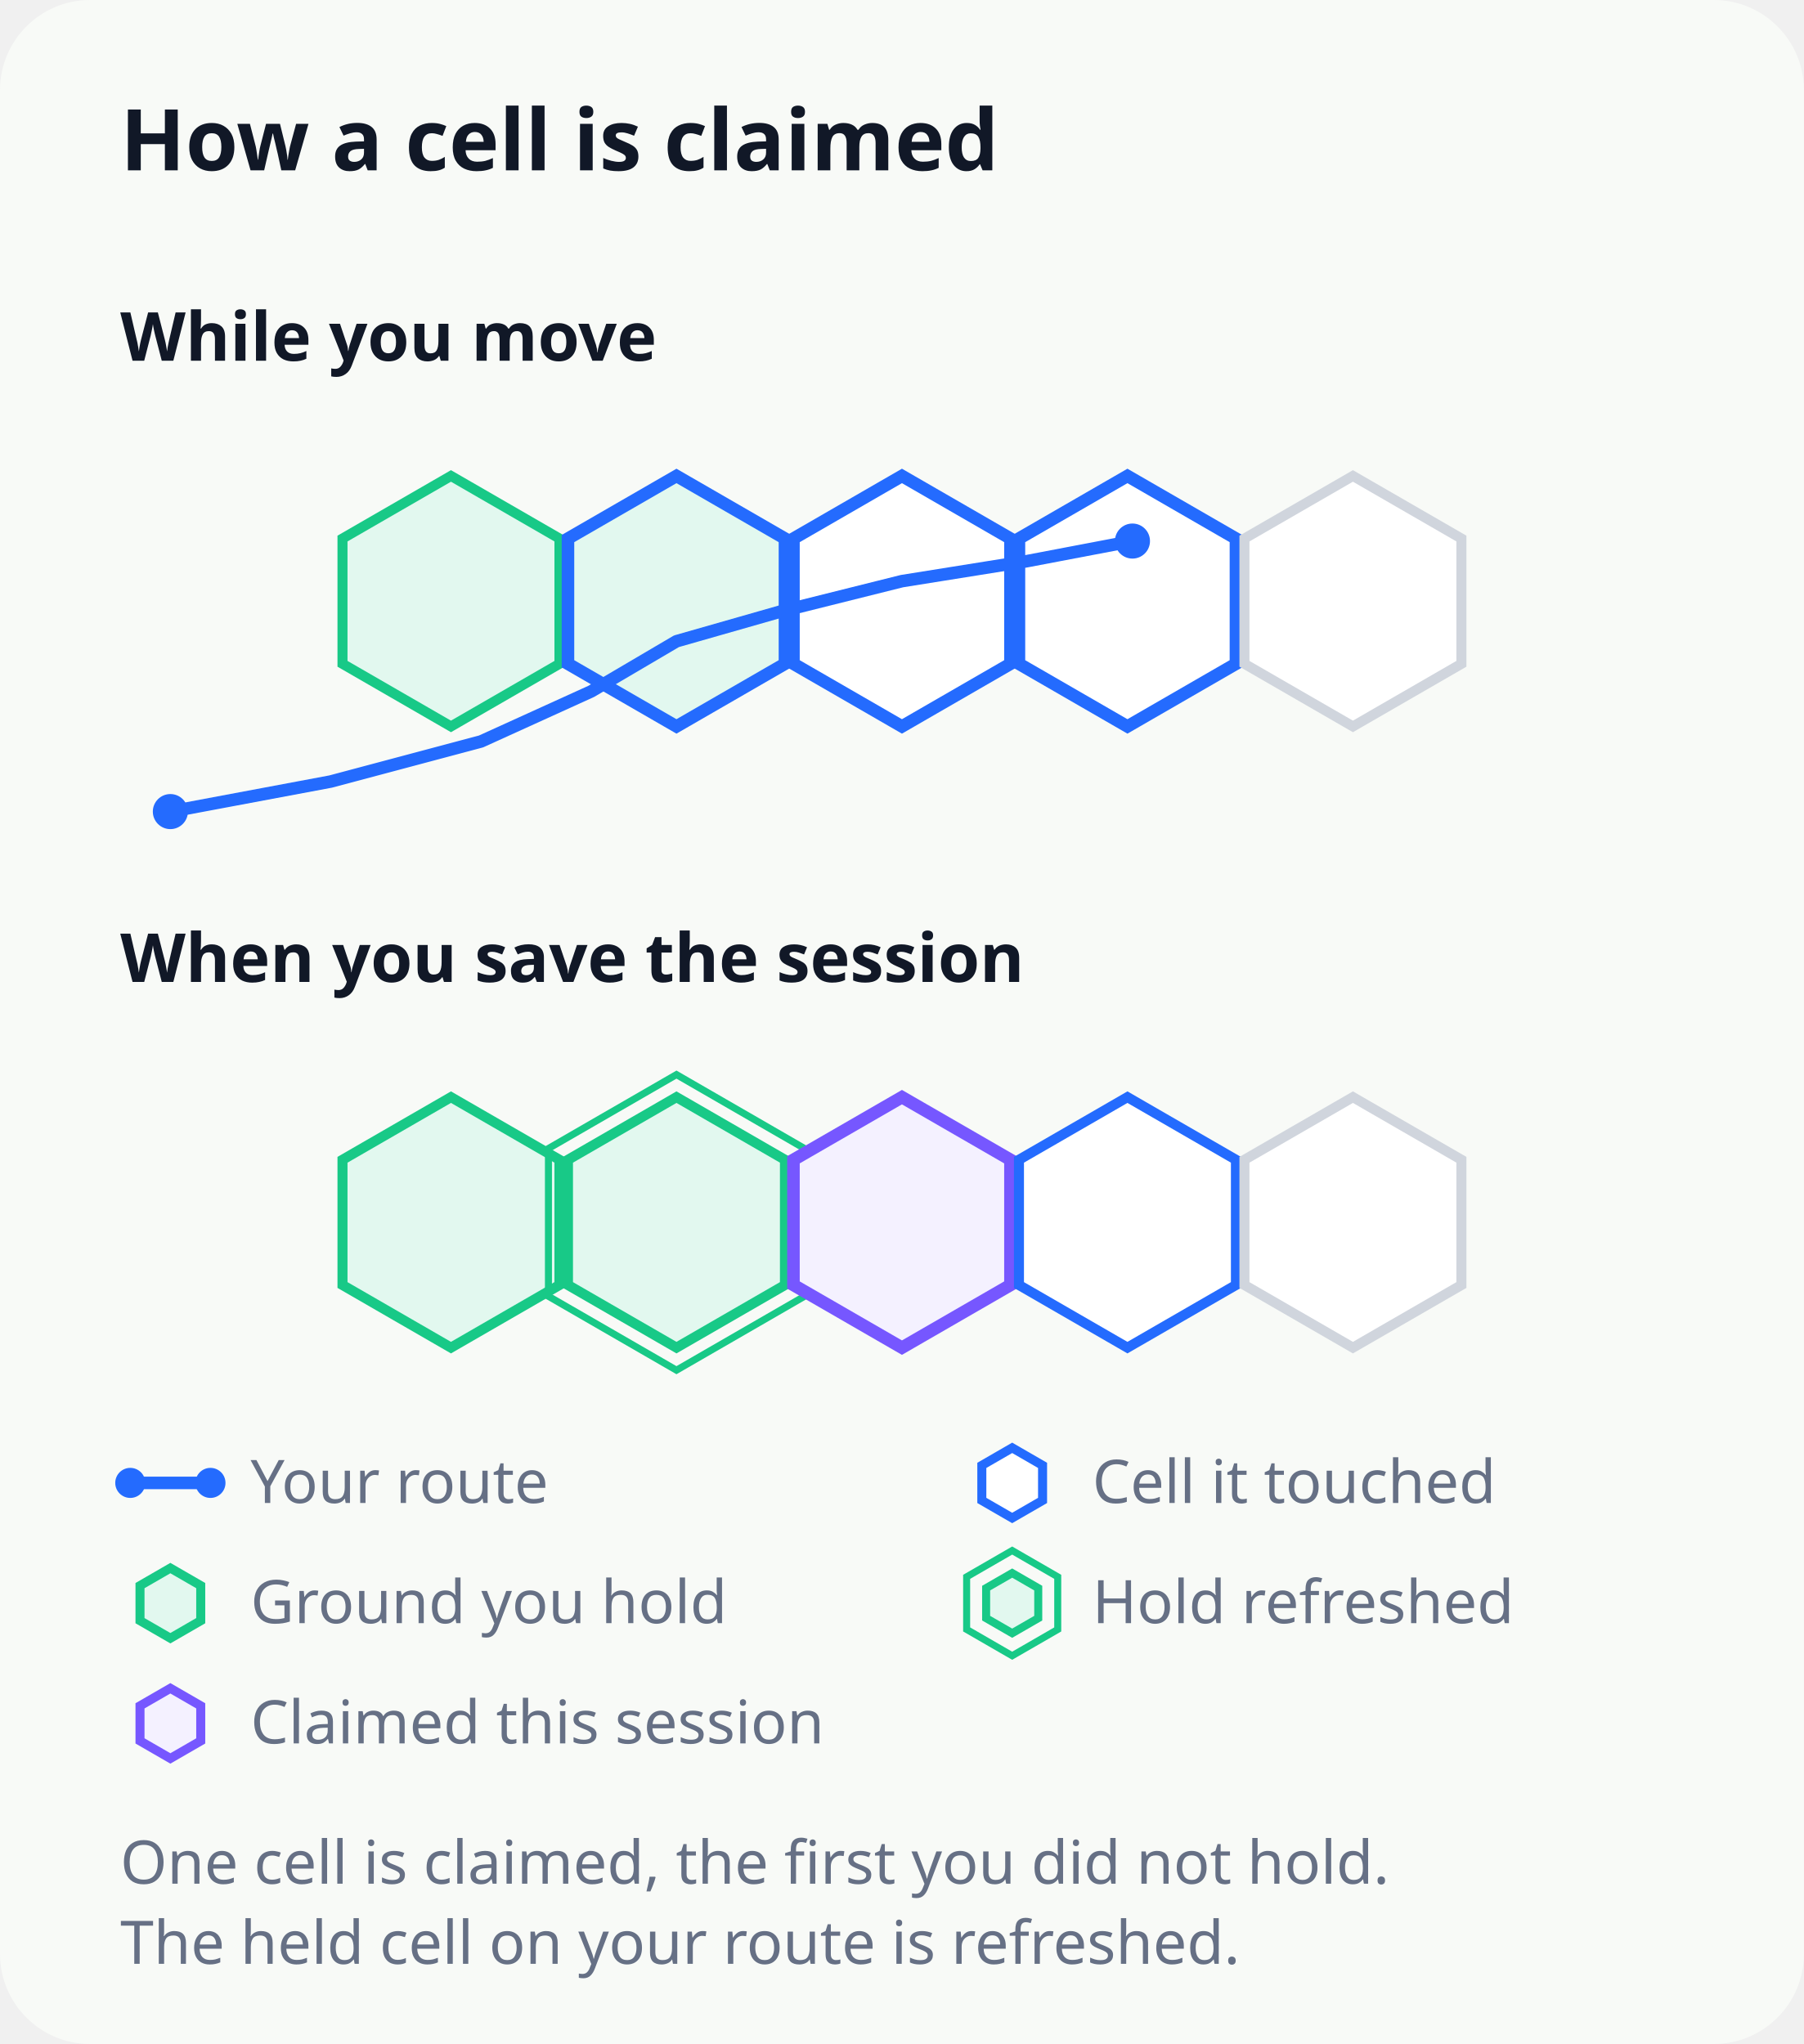
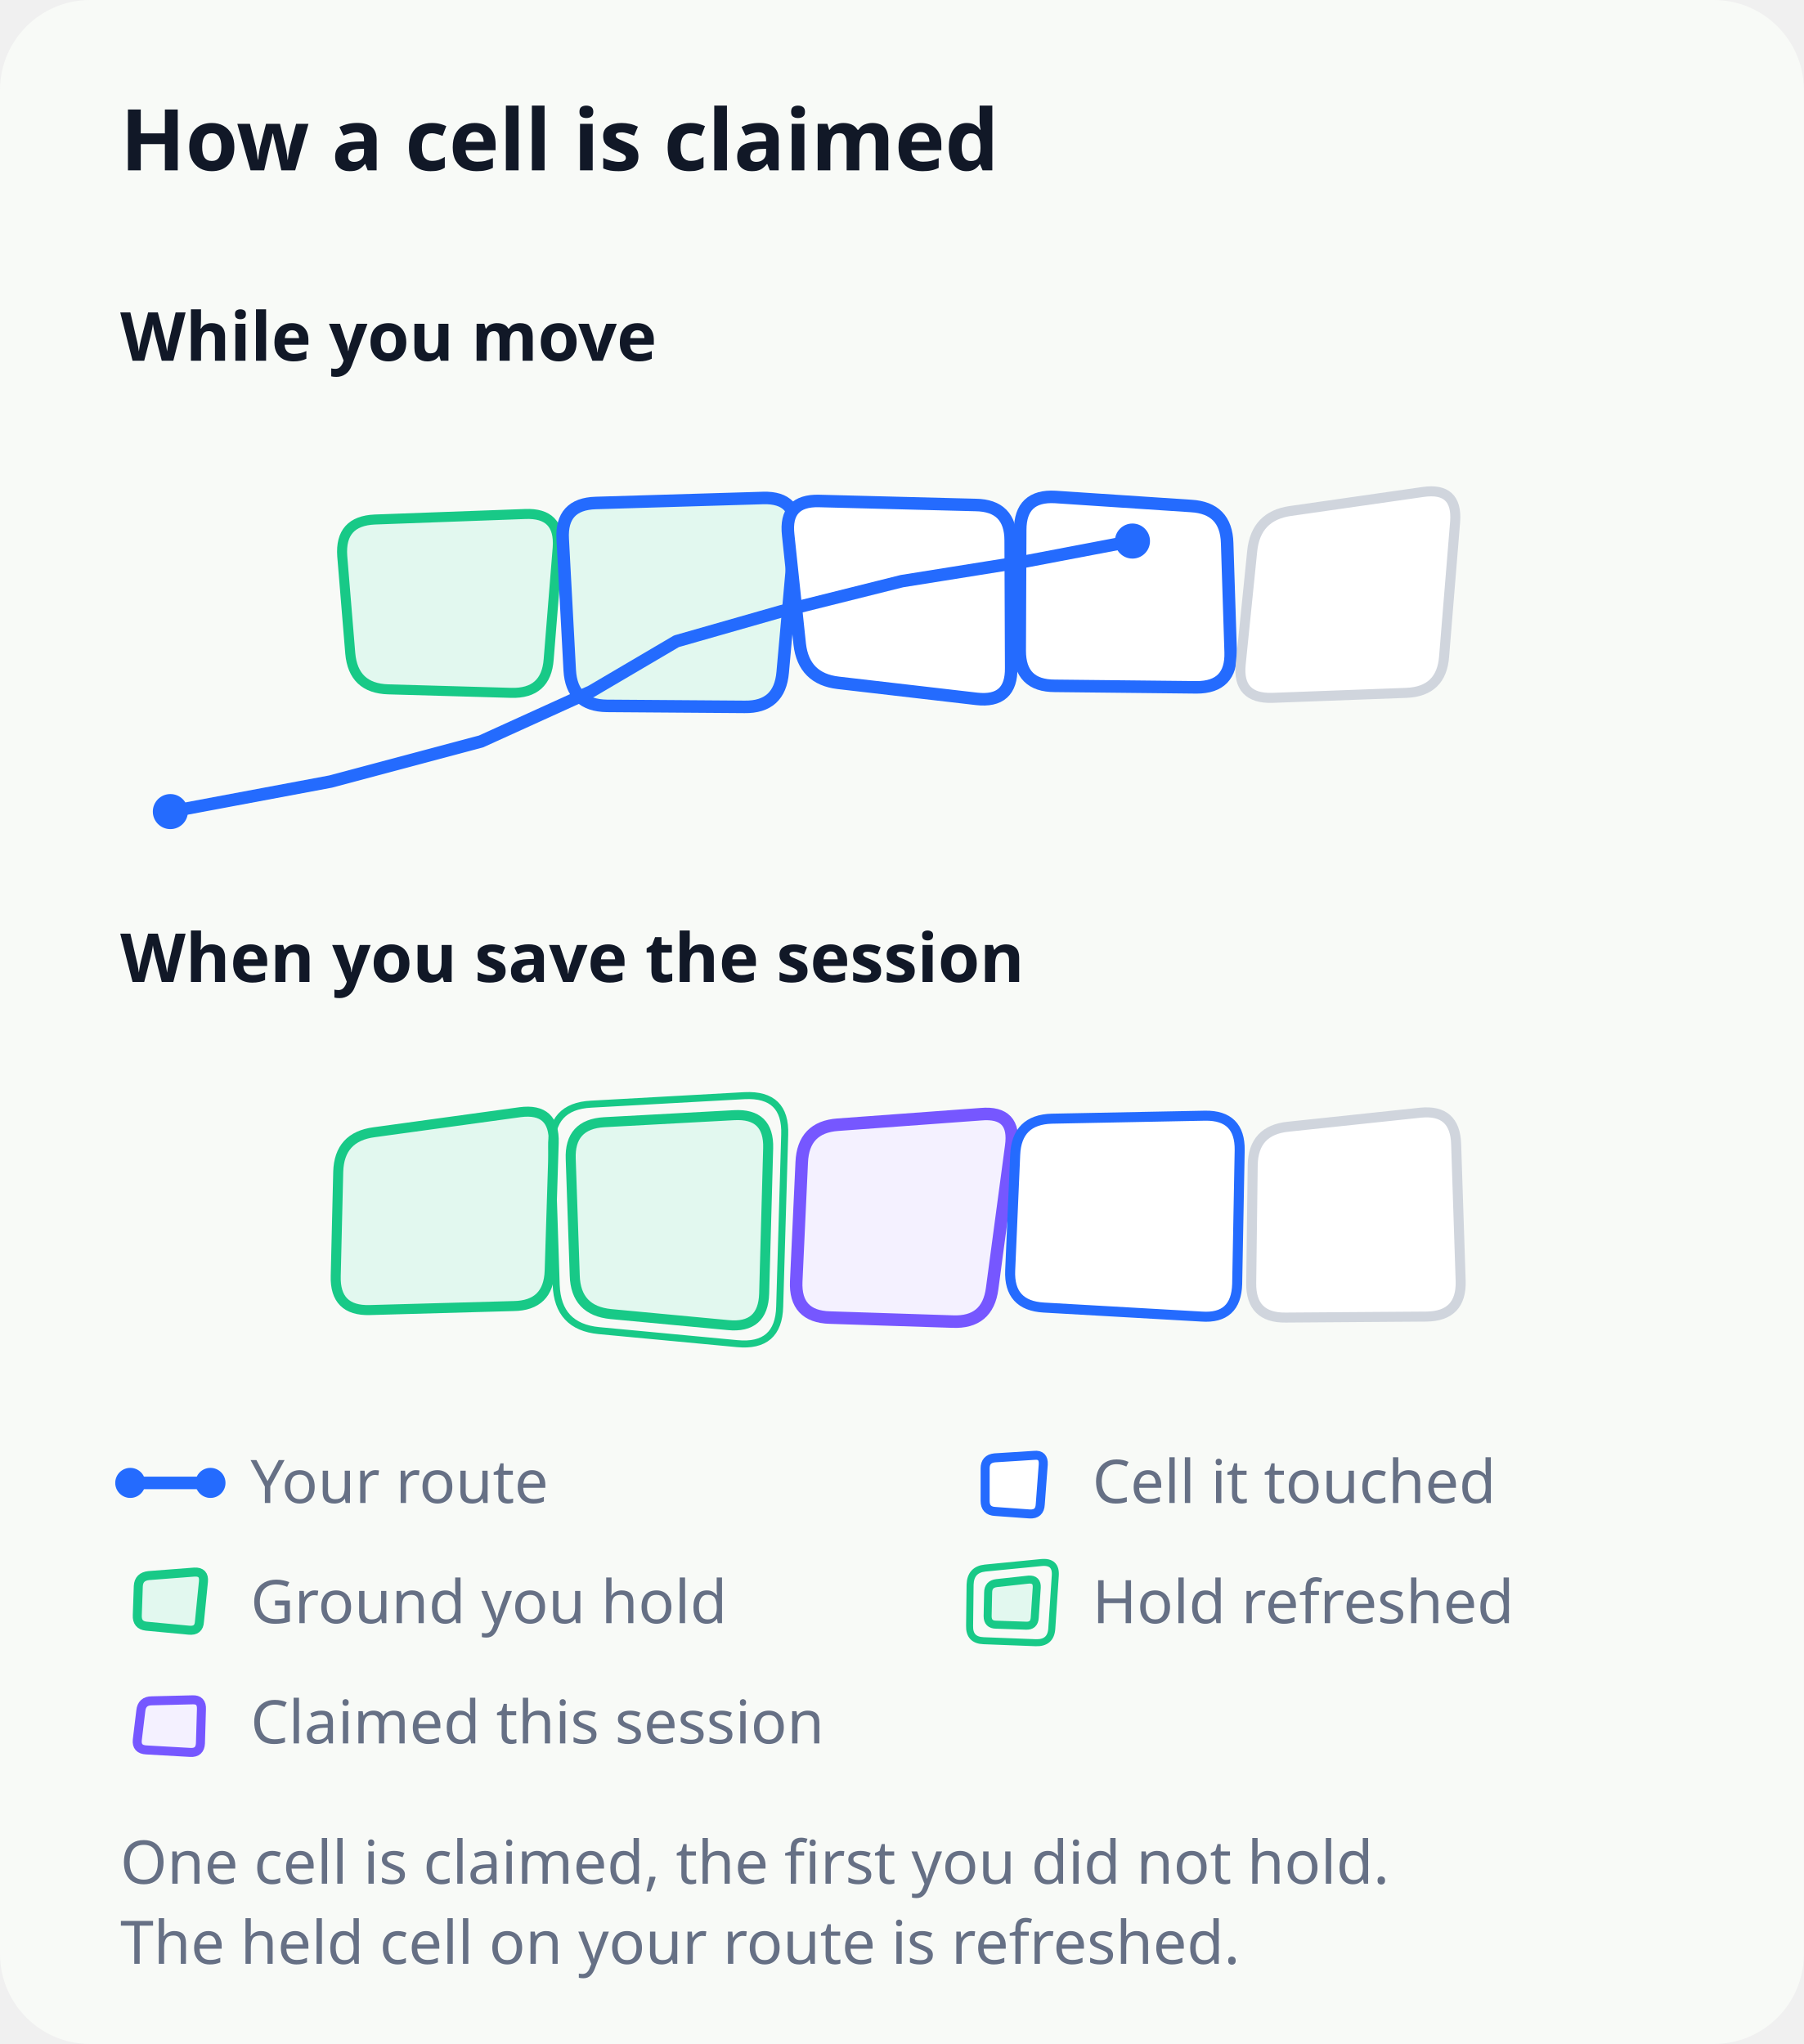
<svg xmlns="http://www.w3.org/2000/svg" viewBox="0 0 360 408" role="img" aria-labelledby="capture-t capture-d">
  <rect width="360" height="408" rx="18" fill="#F8FAF7" />
  <text x="24" y="34" font-family="Sora, 'Plus Jakarta Sans', system-ui, sans-serif" font-size="17" font-weight="800" fill="#111827">How a cell is claimed</text>
  <text x="24" y="72" font-family="Sora, 'Plus Jakarta Sans', system-ui, sans-serif" font-size="13.5" font-weight="700" fill="#111827">While you move</text>
-   <polygon points="90,95 111.65,107.5 111.65,132.5 90,145 68.35,132.5 68.35,107.5" fill="#E2F8EF" stroke="#18C987" stroke-width="2" />
-   <polygon points="135,95 156.65,107.5 156.65,132.5 135,145 113.35,132.5 113.35,107.5" fill="#E2F8EF" stroke="#246BFE" stroke-width="2.5" />
-   <polygon points="180,95 201.65,107.5 201.65,132.5 180,145 158.35,132.5 158.35,107.5" fill="#FFFFFF" stroke="#246BFE" stroke-width="2.5" />
-   <polygon points="225,95 246.65,107.5 246.65,132.5 225,145 203.35,132.5 203.35,107.5" fill="#FFFFFF" stroke="#246BFE" stroke-width="2.5" />
-   <polygon points="270,95 291.65,107.5 291.65,132.5 270,145 248.35,132.5 248.35,107.5" fill="#FFFFFF" stroke="#D0D5DD" stroke-width="2" />
+   <path d="M74.8 103.7 L104.8 102.6 Q111.8 102.3 111.3 109.3 L109.5 131.6 Q109 138.5 102 138.3 L77.5 137.6 Q70.5 137.4 69.9 130.4 L68.3 111 Q67.8 104 74.8 103.7Z" fill="#E2F8EF" stroke="#18C987" stroke-width="2" />
+   <path d="M118.9 100.4 L152.3 99.4 Q159.3 99.2 158.7 106.2 L156.2 134.2 Q155.6 141.2 148.6 141.1 L121.1 140.9 Q114.1 140.8 113.7 133.8 L112.3 107.6 Q111.9 100.6 118.9 100.4Z" fill="#E2F8EF" stroke="#246BFE" stroke-width="2.5" />
+   <path d="M163.5 100 L194.7 100.8 Q201.7 100.9 201.7 107.9 L201.8 133.3 Q201.9 140.3 194.9 139.5 L167.3 136.3 Q160.4 135.5 159.6 128.6 L157.3 106.8 Q156.5 99.8 163.5 100Z" fill="#FFFFFF" stroke="#246BFE" stroke-width="2.5" />
+   <path d="M210.6 99.2 L237.7 101 Q244.7 101.4 244.9 108.4 L245.6 130.2 Q245.8 137.2 238.8 137.2 L210.5 136.9 Q203.5 136.9 203.5 129.9 L203.6 105.8 Q203.6 98.8 210.6 99.2Z" fill="#FFFFFF" stroke="#246BFE" stroke-width="2.5" />
+   <path d="M257.5 102 L284 98.2 Q290.9 97.2 290.4 104.1 L288.2 131 Q287.7 138 280.7 138.3 L253.9 139.3 Q246.9 139.5 247.6 132.6 L249.9 110 Q250.6 103 257.5 102Z" fill="#FFFFFF" stroke="#D0D5DD" stroke-width="2" />
  <polyline points="34,162 66,156 96,148 118,138 135,128 156,122 180,116 205,112 226,108" fill="none" stroke="#246BFE" stroke-width="2.5" stroke-linecap="round" stroke-linejoin="round" />
  <circle cx="34" cy="162" r="3.5" fill="#246BFE" />
  <circle cx="226" cy="108" r="3.5" fill="#246BFE" />
  <text x="24" y="196" font-family="Sora, 'Plus Jakarta Sans', system-ui, sans-serif" font-size="13.5" font-weight="700" fill="#111827">When you save the session</text>
-   <polygon points="90,219 111.65,231.5 111.65,256.5 90,269 68.35,256.5 68.35,231.5" fill="#E2F8EF" stroke="#18C987" stroke-width="2" />
-   <polygon points="135,214.5 160.55,229.25 160.55,258.75 135,273.5 109.45,258.75 109.45,229.25" fill="none" stroke="#18C987" stroke-width="1.4" />
-   <polygon points="135,219 156.65,231.5 156.65,256.5 135,269 113.35,256.5 113.35,231.5" fill="#E2F8EF" stroke="#18C987" stroke-width="2" />
-   <polygon points="180,219 201.65,231.5 201.65,256.5 180,269 158.35,256.5 158.35,231.5" fill="#F4F1FF" stroke="#7657FF" stroke-width="2.5" />
-   <polygon points="225,219 246.65,231.5 246.65,256.5 225,269 203.35,256.5 203.35,231.5" fill="#FFFFFF" stroke="#246BFE" stroke-width="2" />
-   <polygon points="270,219 291.65,231.5 291.65,256.5 270,269 248.35,256.5 248.35,231.5" fill="#FFFFFF" stroke="#D0D5DD" stroke-width="2" />
+   <path d="M74.7 226 L103.8 222 Q110.7 221.1 110.5 228.1 L109.7 253.6 Q109.5 260.6 102.5 260.7 L73.8 261.5 Q66.8 261.7 67 254.7 L67.5 233.9 Q67.7 226.9 74.7 226Z" fill="#E2F8EF" stroke="#18C987" stroke-width="2" />
+   <path d="M118 220.4 L148.6 218.7 Q156.9 218.3 156.6 226.5 L155.6 260.8 Q155.4 269 147.1 268.2 L119.5 265.6 Q111.3 264.8 111 256.5 L110.1 229.1 Q109.8 220.8 118 220.4Z" fill="none" stroke="#18C987" stroke-width="1.4" />
+   <path d="M120.6 224 L146.5 222.6 Q153.5 222.2 153.3 229.2 L152.5 258.2 Q152.3 265.2 145.3 264.5 L121.9 262.3 Q114.9 261.6 114.7 254.6 L113.9 231.4 Q113.6 224.4 120.6 224Z" fill="#E2F8EF" stroke="#18C987" stroke-width="2" />
+   <path d="M167.2 224.5 L195.8 222.4 Q202.8 221.8 201.8 228.8 L198 257.2 Q197.1 264.1 190.1 263.8 L165.6 263 Q158.6 262.8 158.9 255.8 L160 232 Q160.3 225 167.2 224.5Z" fill="#F4F1FF" stroke="#7657FF" stroke-width="2.5" />
+   <path d="M209.9 223.3 L240.5 222.7 Q247.5 222.6 247.4 229.6 L246.9 256.3 Q246.7 263.3 239.8 262.8 L208.3 261 Q201.3 260.6 201.6 253.6 L202.6 230.5 Q202.9 223.5 209.9 223.3Z" fill="#FFFFFF" stroke="#246BFE" stroke-width="2" />
+   <path d="M257.1 224.9 L283.5 222.1 Q290.4 221.4 290.6 228.4 L291.5 255.7 Q291.7 262.7 284.7 262.8 L256.6 263 Q249.6 263.1 249.7 256.1 L250 232.6 Q250.1 225.6 257.1 224.9Z" fill="#FFFFFF" stroke="#D0D5DD" stroke-width="2" />
  <path d="M 26 296 L 42 296" fill="none" stroke="#246BFE" stroke-width="2.5" stroke-linecap="round" />
  <circle cx="26" cy="296" r="3" fill="#246BFE" />
  <circle cx="42" cy="296" r="3" fill="#246BFE" />
  <text x="50" y="300" font-family="Sora, 'Plus Jakarta Sans', system-ui, sans-serif" font-size="12" fill="#667085">Your route</text>
-   <polygon points="202,289 208.06,292.5 208.06,299.5 202,303 195.94,299.5 195.94,292.5" fill="#FFFFFF" stroke="#246BFE" stroke-width="1.8" />
+   <path d="M198.5 291 L206.4 290.5 Q208.3 290.3 208.2 292.3 L207.6 300.3 Q207.5 302.3 205.5 302.2 L198.6 301.7 Q196.6 301.6 196.6 299.6 L196.6 293.1 Q196.6 291.2 198.5 291Z" fill="#FFFFFF" stroke="#246BFE" stroke-width="1.8" />
  <text x="218" y="300" font-family="Sora, 'Plus Jakarta Sans', system-ui, sans-serif" font-size="12" fill="#667085">Cell it touched</text>
-   <polygon points="34,313 40.06,316.5 40.06,323.5 34,327 27.94,323.5 27.94,316.5" fill="#E2F8EF" stroke="#18C987" stroke-width="1.8" />
+   <path d="M29.7 314.5 L38.8 313.8 Q40.8 313.7 40.6 315.7 L39.8 323.7 Q39.7 325.6 37.7 325.4 L29.2 324.6 Q27.3 324.4 27.4 322.4 L27.6 316.6 Q27.7 314.7 29.7 314.5Z" fill="#E2F8EF" stroke="#18C987" stroke-width="1.8" />
  <text x="50" y="324" font-family="Sora, 'Plus Jakarta Sans', system-ui, sans-serif" font-size="12" fill="#667085">Ground you hold</text>
-   <polygon points="202,309.5 211.09,314.75 211.09,325.25 202,330.5 192.91,325.25 192.91,314.75" fill="none" stroke="#18C987" stroke-width="1.4" />
-   <polygon points="202,314 207.2,317.0 207.2,323.0 202,326 196.8,323.0 196.8,317.0" fill="#E2F8EF" stroke="#18C987" stroke-width="1.6" />
+   <path d="M196.6 313 L207.8 311.9 Q210.8 311.6 210.6 314.5 L209.9 325.1 Q209.7 328 206.7 327.9 L196.3 327.5 Q193.4 327.4 193.5 324.5 L193.6 316.3 Q193.7 313.3 196.6 313Z" fill="none" stroke="#18C987" stroke-width="1.4" />
+   <path d="M198.9 316 L205.3 315.3 Q207 315.2 206.9 316.9 L206.5 322.9 Q206.4 324.6 204.7 324.5 L198.8 324.3 Q197.1 324.3 197.1 322.6 L197.2 317.9 Q197.2 316.2 198.9 316Z" fill="#E2F8EF" stroke="#18C987" stroke-width="1.6" />
  <text x="218" y="324" font-family="Sora, 'Plus Jakarta Sans', system-ui, sans-serif" font-size="12" fill="#667085">Hold refreshed</text>
-   <polygon points="34,337 40.06,340.5 40.06,347.5 34,351 27.94,347.5 27.94,340.5" fill="#F4F1FF" stroke="#7657FF" stroke-width="1.8" />
+   <path d="M30.3 339.5 L38.4 339.3 Q40.3 339.2 40.2 341.2 L40 348 Q39.9 349.9 38 349.8 L29.2 349.3 Q27.2 349.2 27.4 347.3 L28.1 341.5 Q28.3 339.5 30.3 339.5Z" fill="#F4F1FF" stroke="#7657FF" stroke-width="1.8" />
  <text x="50" y="348" font-family="Sora, 'Plus Jakarta Sans', system-ui, sans-serif" font-size="12" fill="#667085">Claimed this session</text>
  <text x="24" y="376" font-family="Sora, 'Plus Jakarta Sans', system-ui, sans-serif" font-size="12" fill="#667085">One cell is claimed, the first you did not hold.</text>
  <text x="24" y="392" font-family="Sora, 'Plus Jakarta Sans', system-ui, sans-serif" font-size="12" fill="#667085">The held cell on your route is refreshed.</text>
</svg>
